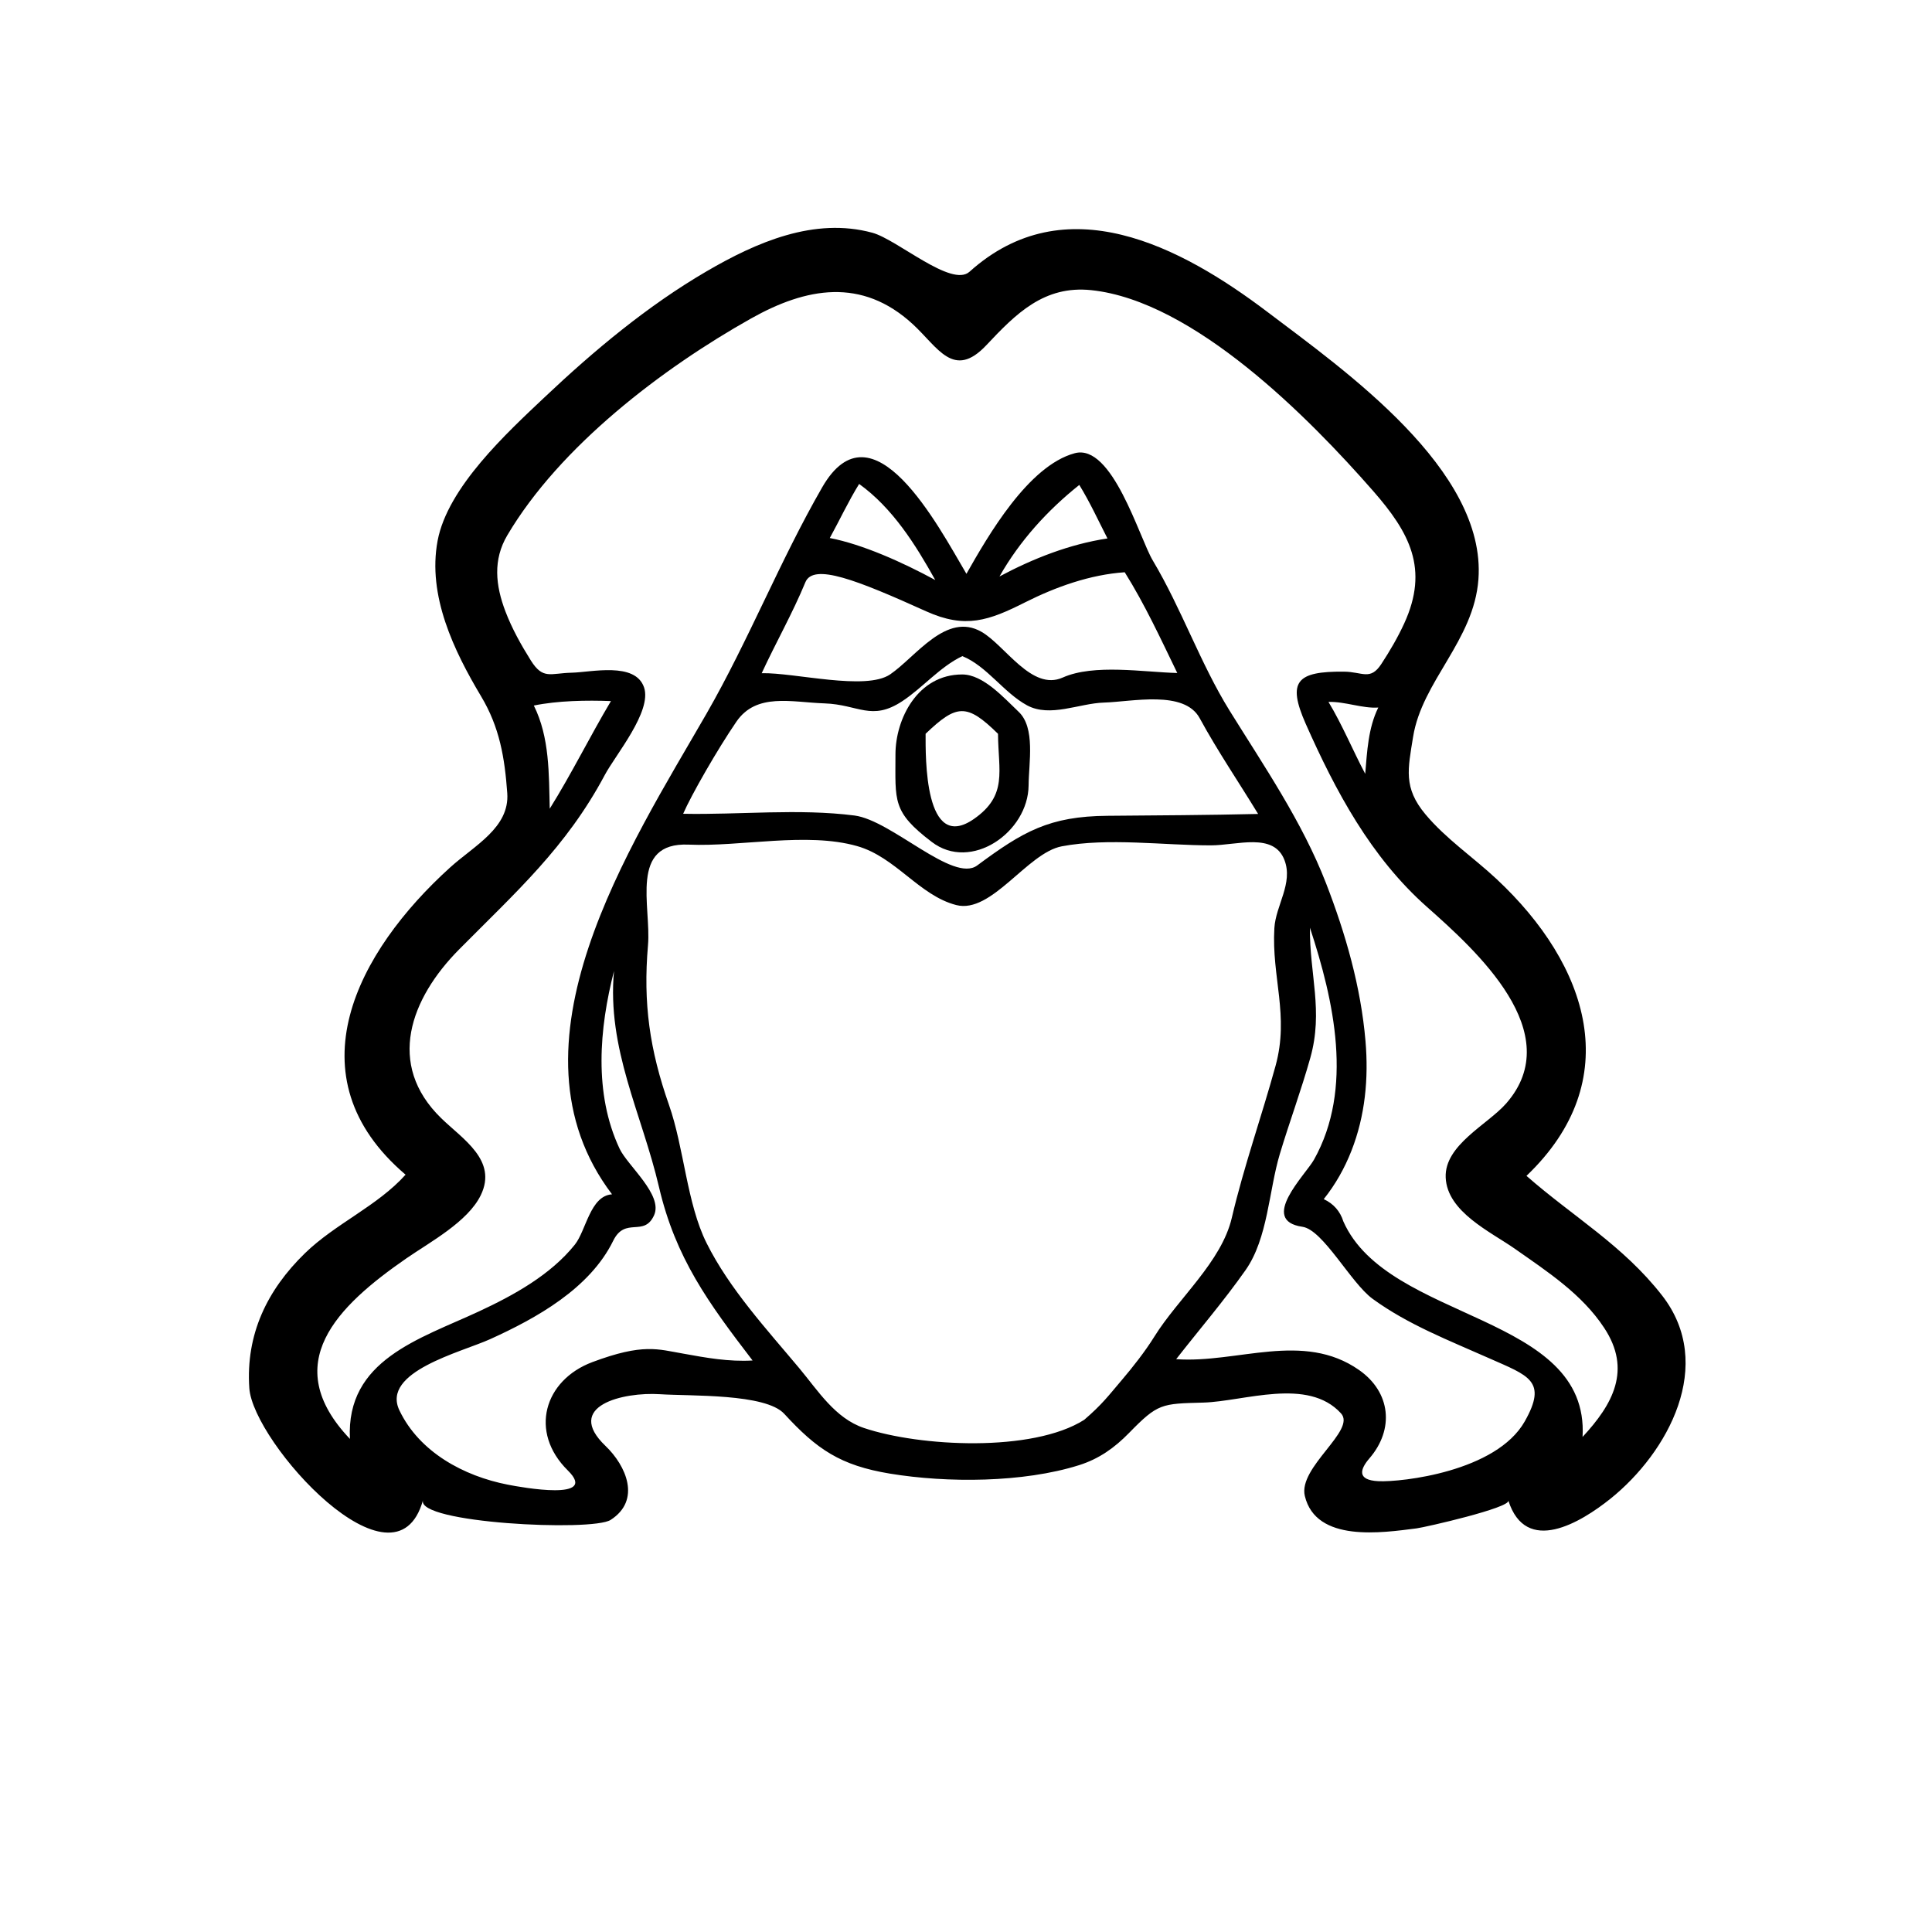
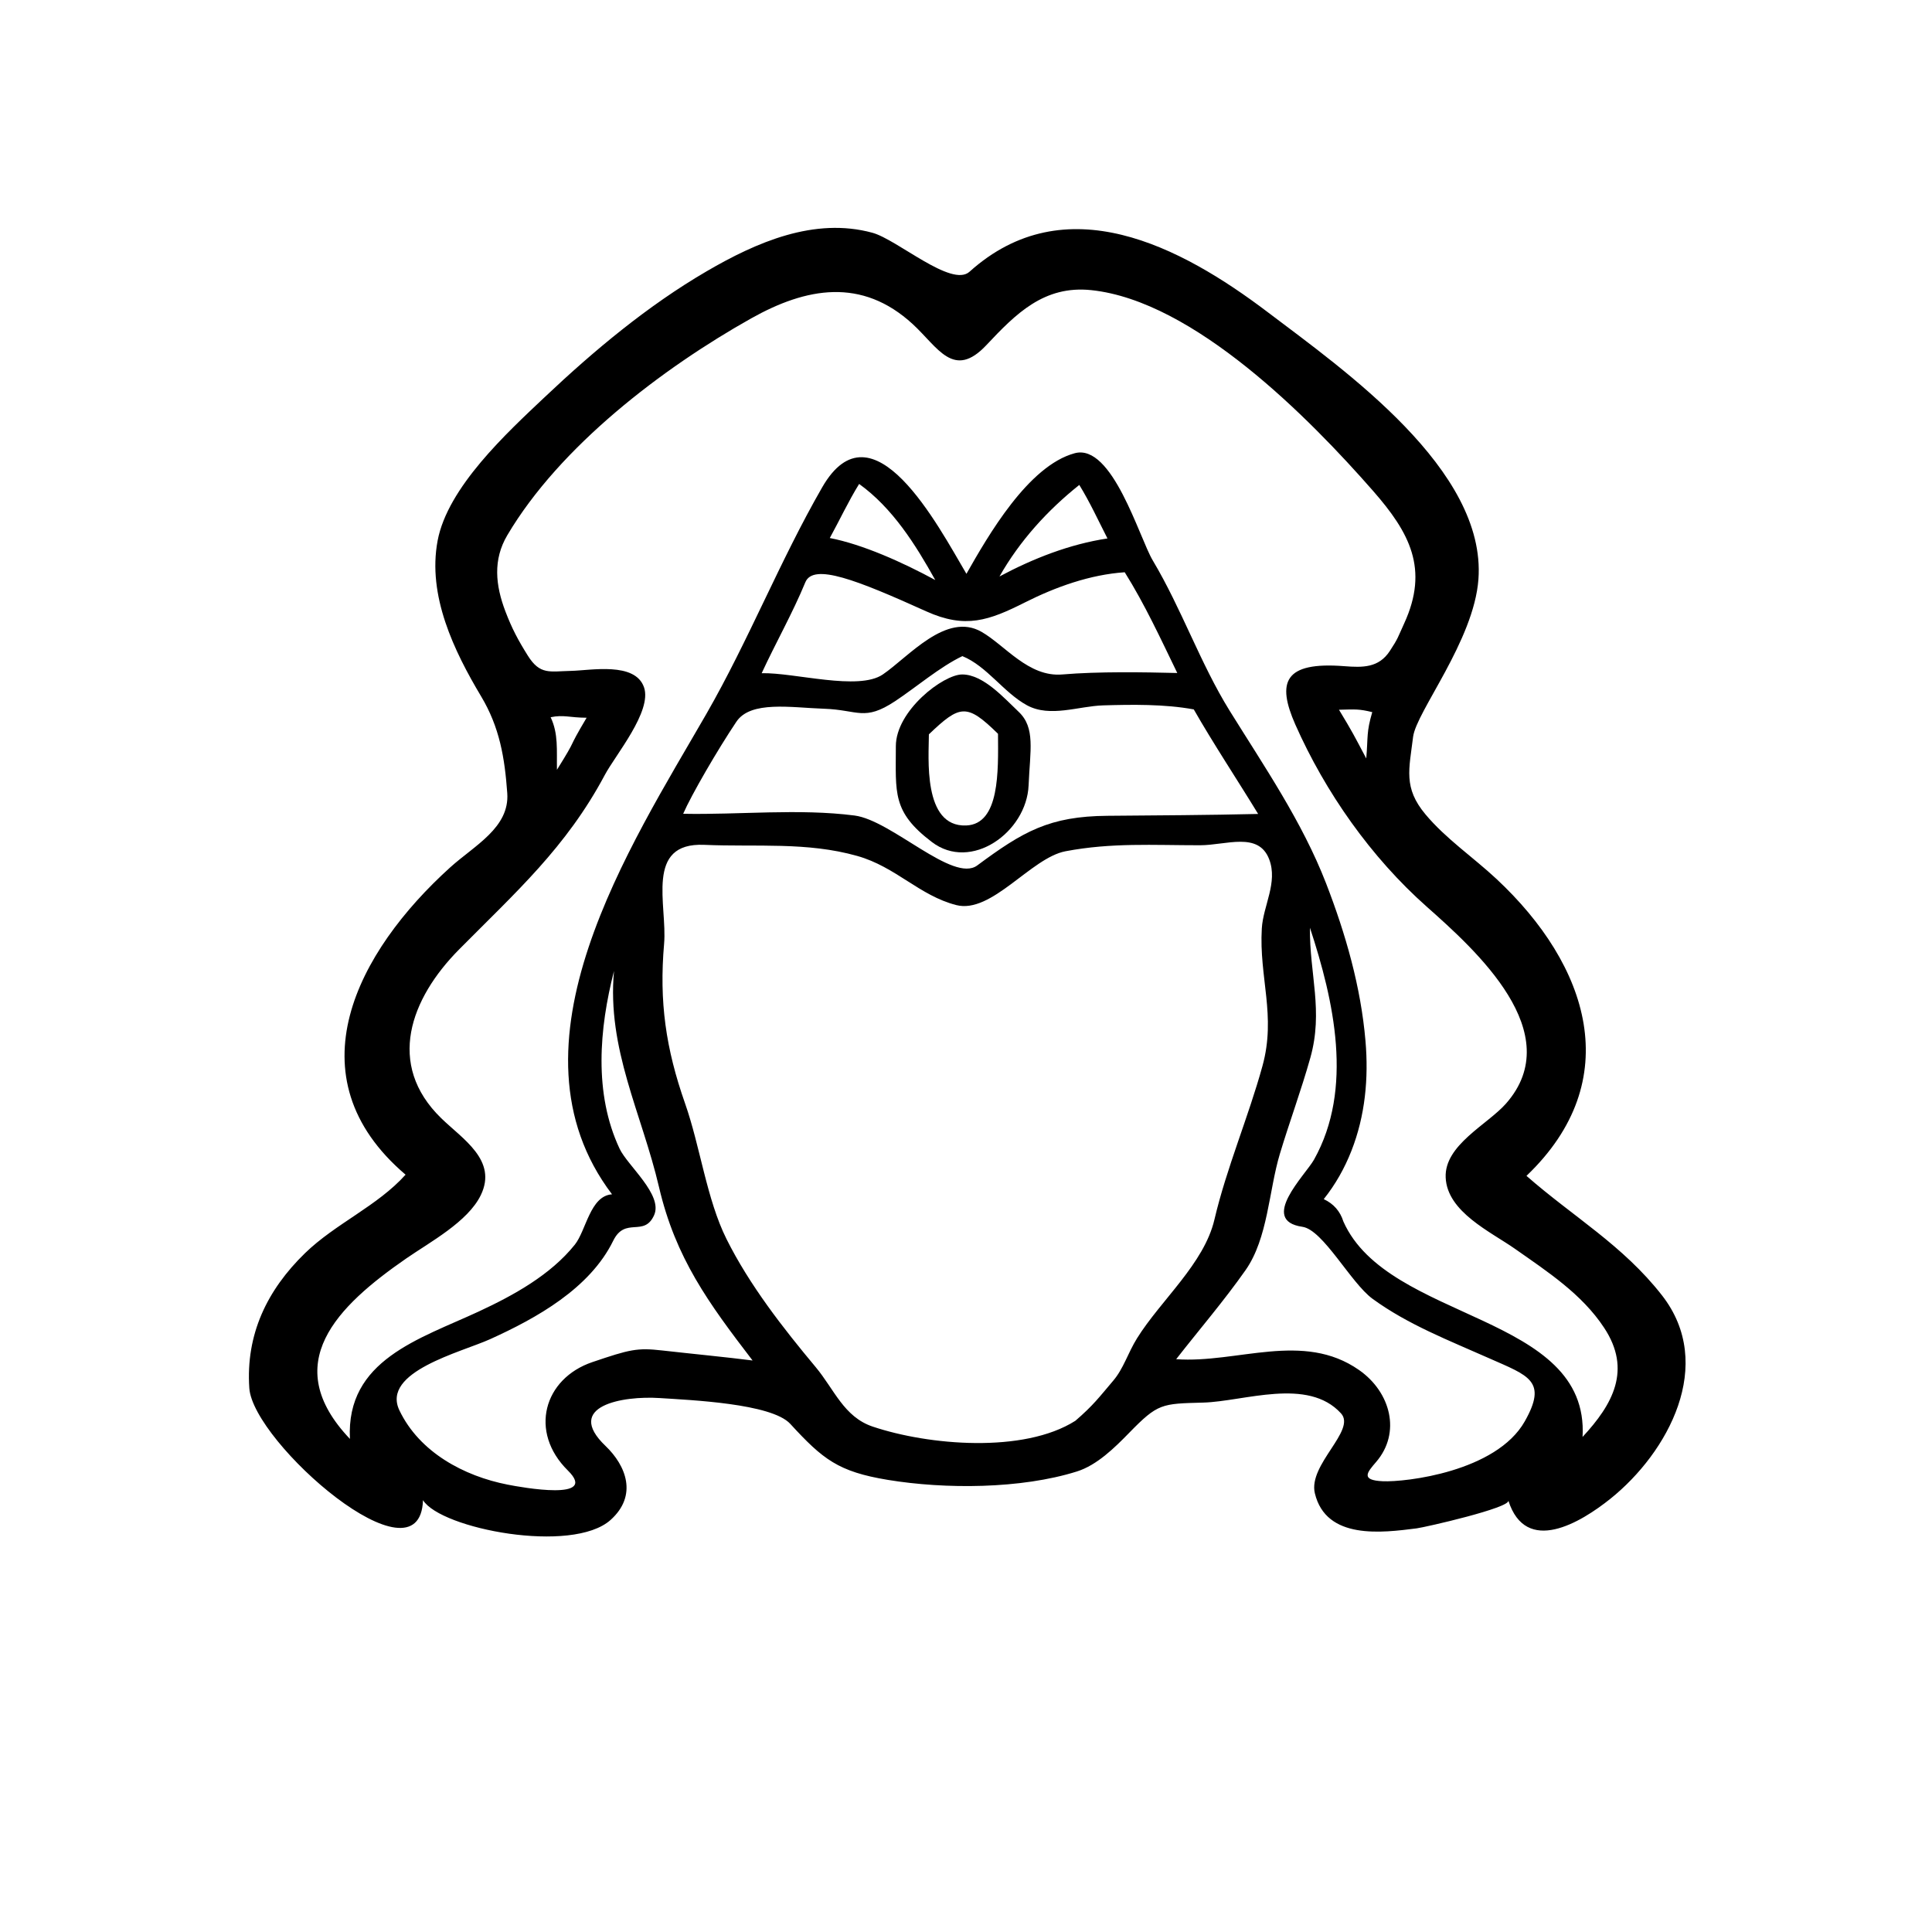
<svg xmlns="http://www.w3.org/2000/svg" version="1.1" id="Layer_1" x="0px" y="0px" width="90px" height="90px" viewBox="0 0 90 90" enable-background="new 0 0 90 90" xml:space="preserve">
  <g>
-     <path d="M77.423,60.344c-1.826-2.34-4.128-3.651-6.314-5.568c4.667-4.457,2.896-9.823-1.396-13.83   c-1.081-1.01-2.364-1.876-3.313-3.015c-1.034-1.238-0.814-2.103-0.573-3.602c0.417-2.604,2.833-4.48,3.044-7.344   c0.374-5.104-6.25-9.741-9.819-12.446c-4.061-3.077-9.429-5.891-13.889-1.88c-0.837,0.753-3.366-1.502-4.526-1.817   c-2.703-0.736-5.399,0.443-7.718,1.795c-2.739,1.596-5.25,3.694-7.548,5.866c-1.753,1.656-4.52,4.197-4.986,6.689   c-0.479,2.556,0.761,5.127,2.028,7.248c0.861,1.44,1.098,2.851,1.217,4.507c0.115,1.611-1.53,2.439-2.661,3.462   c-4.317,3.903-7.451,9.737-2.076,14.312c-1.303,1.456-3.268,2.28-4.685,3.657c-1.771,1.722-2.763,3.786-2.594,6.287   c0.172,2.54,6.794,9.87,8.091,5.218c-0.326,1.068,7.873,1.475,8.739,0.921c1.438-0.921,0.722-2.529-0.236-3.446   c-1.949-1.863,0.819-2.523,2.541-2.41c1.415,0.093,4.91-0.041,5.784,0.913c1.518,1.654,2.614,2.404,4.918,2.785   c2.674,0.441,6.212,0.427,8.813-0.392c0.933-0.294,1.658-0.811,2.335-1.505c1.342-1.376,1.505-1.359,3.45-1.411   c1.898-0.051,4.874-1.199,6.422,0.504c0.718,0.791-2.008,2.508-1.687,3.847c0.525,2.185,3.611,1.711,5.209,1.508   c0.407-0.053,4.377-0.96,4.271-1.296c0.82,2.571,3.373,1.025,4.76-0.087C77.697,67.666,79.941,63.574,77.423,60.344z    M31.817,63.055c-1.169-0.2-1.849-0.492-4.225,0.398c-2.232,0.837-2.967,3.245-1.138,5.049c1.459,1.44-2.142,0.789-2.806,0.658   c-2.042-0.399-4.11-1.512-5.041-3.458c-0.863-1.804,2.873-2.706,4.231-3.321c2.159-0.979,4.639-2.36,5.727-4.581   c0.563-1.146,1.438-0.147,1.906-1.193c0.425-0.947-1.24-2.311-1.608-3.096c-1.21-2.575-0.947-5.602-0.26-8.279   c-0.337,3.631,1.293,6.632,2.095,10.063c0.773,3.311,2.308,5.405,4.36,8.082C33.944,63.441,32.907,63.253,31.817,63.055z    M52.271,64.272c-0.651,0.766-0.928,1.149-1.765,1.869c-2.412,1.529-7.663,1.252-10.257,0.381   c-1.345-0.451-2.144-1.741-3.009-2.777c-1.521-1.82-3.259-3.7-4.326-5.84c-0.921-1.846-1.047-4.434-1.75-6.434   c-0.899-2.56-1.212-4.739-0.978-7.438c0.158-1.8-0.895-4.81,1.897-4.687c2.432,0.106,5.492-0.598,7.84,0.067   c1.8,0.508,2.905,2.308,4.623,2.748c1.647,0.422,3.306-2.43,4.914-2.736c2.156-0.409,4.754-0.044,6.949-0.045   c1.214-0.001,2.928-0.619,3.427,0.687c0.412,1.082-0.408,2.108-0.471,3.167c-0.135,2.283,0.701,4.066,0.056,6.414   c-0.657,2.389-1.472,4.669-2.039,7.084c-0.481,2.053-2.495,3.747-3.604,5.527C53.348,62.953,52.755,63.704,52.271,64.272z    M43.146,28.478c1.824,0.824,2.921,0.432,4.604-0.417c1.433-0.721,3.033-1.294,4.644-1.403c0.938,1.497,1.678,3.106,2.448,4.693   c-1.553-0.038-3.885-0.437-5.337,0.212c-1.442,0.645-2.683-1.499-3.781-2.129c-1.646-0.944-3.058,1.163-4.257,1.981   c-1.137,0.775-4.446-0.089-5.984-0.055c0.657-1.421,1.438-2.792,2.034-4.236C37.891,26.219,39.914,27.018,43.146,28.478z    M38.655,25.063c0.461-0.837,0.863-1.705,1.367-2.519c1.558,1.121,2.627,2.826,3.546,4.476   C42.04,26.191,40.18,25.357,38.655,25.063z M46.56,26.854c0.939-1.654,2.233-3.081,3.718-4.264   c0.493,0.801,0.884,1.657,1.312,2.493C49.824,25.35,48.127,26.018,46.56,26.854z M38.406,32.766c1.59,0.054,2.19,0.845,3.627-0.103   c0.963-0.635,1.752-1.6,2.797-2.098c1.141,0.463,1.923,1.698,3.012,2.291c1.074,0.582,2.436-0.094,3.581-0.127   c1.319-0.039,3.742-0.596,4.462,0.725c0.843,1.547,1.808,2.96,2.723,4.463c-2.338,0.055-4.678,0.067-7.017,0.086   c-2.71,0.021-3.936,0.732-6.069,2.313c-1.122,0.83-3.989-2.104-5.715-2.326c-2.596-0.333-5.366-0.029-7.983-0.081   c0.386-0.888,1.599-3.003,2.477-4.286C35.235,32.255,36.87,32.714,38.406,32.766z M71.03,66.212   c-1.33,2.35-5.753,2.835-6.806,2.788s-0.85-0.578-0.432-1.063c1.173-1.359,0.994-3.085-0.482-4.117   c-2.608-1.824-5.679-0.3-8.519-0.505c1.081-1.385,2.222-2.711,3.232-4.148c1.044-1.488,1.083-3.7,1.596-5.409   c0.451-1.5,0.995-2.965,1.419-4.474c0.619-2.195-0.04-3.897-0.016-6.068c1.117,3.394,2.044,7.496,0.188,10.807   c-0.396,0.705-2.58,2.832-0.54,3.125c0.968,0.139,2.258,2.619,3.271,3.356c1.651,1.204,3.565,1.94,5.425,2.767   C71.201,64.085,72.102,64.319,71.03,66.212z M73.722,66.938c0.331-5.768-9.051-5.343-11.141-10.033   c-0.151-0.482-0.457-0.83-0.916-1.045c0.542-0.678,0.972-1.441,1.289-2.249c0.641-1.63,0.805-3.379,0.656-5.113   c-0.215-2.527-0.925-4.994-1.838-7.353c-1.115-2.873-2.877-5.438-4.495-8.044c-1.364-2.202-2.229-4.732-3.576-6.992   c-0.627-1.051-1.884-5.469-3.637-4.996c-2.167,0.585-4.04,3.849-5.044,5.618c-1.318-2.236-4.375-8.101-6.719-4.03   c-1.971,3.422-3.43,7.137-5.394,10.553c-3.516,6.115-9.661,15.443-4.396,22.382c-1.021,0.068-1.205,1.687-1.735,2.347   c-1.13,1.411-2.857,2.36-4.468,3.109c-2.765,1.286-6.196,2.259-6.007,5.938c-3.333-3.503-0.597-6.178,2.632-8.412   c1.097-0.758,2.864-1.703,3.465-2.945c0.786-1.623-0.838-2.604-1.844-3.582c-2.581-2.511-1.432-5.575,0.829-7.859   c2.639-2.667,4.989-4.748,6.793-8.135c0.491-0.923,2.207-2.958,1.826-4.076c-0.412-1.203-2.458-0.704-3.368-0.684   c-1.005,0.022-1.337,0.338-1.91-0.577c-0.453-0.723-0.872-1.474-1.177-2.272c-0.468-1.226-0.588-2.414,0.085-3.552   c2.451-4.148,7.226-7.781,11.359-10.102c2.563-1.438,5.151-1.924,7.532,0.269c1.172,1.079,1.899,2.598,3.425,0.977   c1.377-1.464,2.688-2.795,4.892-2.563c4.775,0.503,10.152,5.957,13.126,9.354c1.694,1.935,2.615,3.627,1.447,6.172   c-0.302,0.658-0.67,1.285-1.067,1.891c-0.516,0.786-0.877,0.36-1.742,0.354c-2.194-0.019-2.652,0.448-1.782,2.422   c1.397,3.152,3.043,6.226,5.646,8.533c2.275,2.019,6.58,5.874,3.692,9.164c-0.862,0.981-2.877,1.932-2.814,3.445   c0.066,1.607,2.101,2.533,3.227,3.324c1.51,1.061,3.119,2.106,4.153,3.677C76.024,63.815,75.131,65.419,73.722,66.938z    M24.868,32.867c1.11-0.229,2.464-0.252,3.592-0.208c-0.981,1.649-1.833,3.384-2.851,5.013   C25.567,36.054,25.608,34.351,24.868,32.867z M64.206,32.96c-0.47,0.95-0.521,2.054-0.609,3.088   c-0.576-1.089-1.078-2.304-1.712-3.351C62.656,32.676,63.475,33.012,64.206,32.96z" />
-     <path d="M43.4,39.217c1.837,1.411,4.5-0.453,4.516-2.631c0.008-1.063,0.326-2.685-0.466-3.43c-0.663-0.623-1.638-1.737-2.627-1.737   c-2.077,0-3.109,2.073-3.109,3.725C41.714,37.325,41.554,37.809,43.4,39.217z M43.118,34.182c1.452-1.387,1.919-1.425,3.373,0.001   c0.012,1.739,0.462,2.86-1.116,3.963C43.048,39.772,43.118,35.23,43.118,34.182z" />
+     <path d="M77.423,60.344c-1.826-2.34-4.128-3.651-6.314-5.568c4.667-4.457,2.896-9.823-1.396-13.83   c-1.081-1.01-2.364-1.876-3.313-3.015c-1.034-1.238-0.758-2.095-0.573-3.602c0.144-1.173,2.833-4.48,3.044-7.344   c0.374-5.104-6.25-9.741-9.819-12.446c-4.061-3.077-9.429-5.891-13.889-1.88c-0.837,0.753-3.366-1.502-4.526-1.817   c-2.703-0.736-5.399,0.443-7.718,1.795c-2.739,1.596-5.25,3.694-7.548,5.866c-1.753,1.656-4.52,4.197-4.986,6.689   c-0.479,2.556,0.761,5.127,2.028,7.248c0.861,1.44,1.098,2.851,1.217,4.507c0.115,1.611-1.53,2.439-2.661,3.462   c-4.317,3.903-7.451,9.737-2.076,14.312c-1.303,1.456-3.268,2.28-4.685,3.657c-1.771,1.722-2.763,3.786-2.594,6.287   c0.172,2.54,7.95,9.335,8.091,5.218c0.828,1.336,6.953,2.523,8.739,0.921c1.271-1.141,0.722-2.529-0.236-3.446   c-1.949-1.863,0.802-2.345,2.523-2.231c1.415,0.093,5.209,0.248,6.083,1.202c1.518,1.654,2.238,2.229,4.542,2.609   c2.674,0.441,6.212,0.427,8.813-0.392c0.933-0.294,1.753-1.103,2.43-1.797c1.342-1.376,1.505-1.359,3.45-1.411   c1.898-0.051,4.874-1.199,6.422,0.504c0.718,0.791-1.541,2.382-1.22,3.721c0.525,2.185,3.145,1.837,4.742,1.634   c0.407-0.053,4.377-0.96,4.271-1.296c0.82,2.571,3.373,1.025,4.76-0.087C77.697,67.666,79.941,63.574,77.423,60.344z    M30.858,62.911c-1.179-0.134-1.513-0.053-3.266,0.542c-2.258,0.766-2.967,3.245-1.138,5.049c1.459,1.44-2.142,0.789-2.806,0.658   c-2.042-0.399-4.11-1.512-5.041-3.458c-0.863-1.804,2.873-2.706,4.231-3.321c2.159-0.979,4.639-2.36,5.727-4.581   c0.563-1.146,1.438-0.147,1.906-1.193c0.425-0.947-1.24-2.311-1.608-3.096c-1.21-2.575-0.947-5.602-0.26-8.279   c-0.337,3.631,1.293,6.632,2.095,10.063c0.773,3.311,2.308,5.405,4.36,8.082C33.917,63.229,32.151,63.058,30.858,62.911z    M51.858,64.318c-0.651,0.766-0.928,1.149-1.765,1.869c-2.412,1.529-6.844,1.141-9.438,0.27c-1.345-0.451-1.791-1.733-2.656-2.77   c-1.521-1.82-3.089-3.829-4.156-5.969c-0.921-1.846-1.226-4.313-1.929-6.313c-0.899-2.56-1.212-4.739-0.978-7.438   c0.158-1.8-0.918-4.734,1.874-4.611c2.432,0.106,4.778-0.147,7.126,0.518c1.8,0.508,2.893,1.848,4.61,2.288   c1.647,0.422,3.479-2.2,5.088-2.507c2.156-0.409,4.073-0.279,6.269-0.28c1.214-0.001,2.722-0.65,3.221,0.655   c0.412,1.082-0.281,2.16-0.344,3.219c-0.135,2.283,0.677,4.059,0.031,6.406c-0.657,2.389-1.672,4.745-2.239,7.16   c-0.481,2.053-2.495,3.747-3.604,5.527C52.537,63.036,52.342,63.75,51.858,64.318z M43.146,28.478   c1.824,0.824,2.921,0.432,4.604-0.417c1.433-0.721,3.033-1.294,4.644-1.403c0.938,1.497,1.678,3.106,2.448,4.693   c-1.553-0.038-3.659-0.075-5.357,0.068c-1.574,0.133-2.662-1.355-3.761-1.985c-1.646-0.944-3.399,1.167-4.599,1.985   c-1.137,0.775-4.104-0.093-5.643-0.059c0.657-1.421,1.438-2.792,2.034-4.236C37.891,26.219,39.914,27.018,43.146,28.478z    M38.655,25.063c0.461-0.837,0.863-1.705,1.367-2.519c1.558,1.121,2.627,2.826,3.546,4.476   C42.04,26.191,40.18,25.357,38.655,25.063z M46.56,26.854c0.939-1.654,2.233-3.081,3.718-4.264   c0.493,0.801,0.884,1.657,1.312,2.493C49.824,25.35,48.127,26.018,46.56,26.854z M38.391,33.016   c1.59,0.054,1.864,0.599,3.301-0.349c0.963-0.635,2.094-1.604,3.139-2.102c1.141,0.463,1.923,1.698,3.012,2.291   c1.074,0.582,2.403,0.036,3.549,0.003c1.319-0.039,2.86-0.064,4.219,0.188c0.871,1.531,2.083,3.367,2.998,4.87   c-2.338,0.055-4.678,0.067-7.017,0.086c-2.71,0.021-3.936,0.732-6.069,2.313c-1.122,0.83-3.989-2.104-5.715-2.326   c-2.596-0.333-5.366-0.029-7.983-0.081c0.386-0.888,1.611-2.994,2.477-4.286C34.969,32.625,36.854,32.964,38.391,33.016z    M71.03,66.212c-1.33,2.35-5.561,2.837-6.613,2.79s-0.73-0.413-0.313-0.897c1.173-1.359,0.683-3.252-0.794-4.284   c-2.608-1.824-5.679-0.3-8.519-0.505c1.081-1.385,2.222-2.711,3.232-4.148c1.044-1.488,1.083-3.7,1.596-5.409   c0.451-1.5,0.995-2.965,1.419-4.474c0.619-2.195-0.04-3.897-0.016-6.068c1.117,3.394,2.044,7.496,0.188,10.807   c-0.396,0.705-2.58,2.832-0.54,3.125c0.968,0.139,2.258,2.619,3.271,3.356c1.651,1.204,3.565,1.94,5.425,2.767   C71.201,64.085,72.102,64.319,71.03,66.212z M73.722,66.938c0.331-5.768-9.051-5.343-11.141-10.033   c-0.151-0.482-0.457-0.83-0.916-1.045c0.542-0.678,0.972-1.441,1.289-2.249c0.641-1.63,0.805-3.379,0.656-5.113   c-0.215-2.527-0.925-4.994-1.838-7.353c-1.115-2.873-2.877-5.438-4.495-8.044c-1.364-2.202-2.229-4.732-3.576-6.992   c-0.627-1.051-1.884-5.469-3.637-4.996c-2.167,0.585-4.04,3.849-5.044,5.618c-1.318-2.236-4.375-8.101-6.719-4.03   c-1.971,3.422-3.43,7.137-5.394,10.553c-3.516,6.115-9.661,15.443-4.396,22.382c-1.021,0.068-1.205,1.687-1.735,2.347   c-1.13,1.411-2.857,2.36-4.468,3.109c-2.765,1.286-6.196,2.259-6.007,5.938c-3.333-3.503-0.597-6.178,2.632-8.412   c1.097-0.758,2.864-1.703,3.465-2.945c0.786-1.623-0.838-2.604-1.844-3.582c-2.581-2.511-1.432-5.575,0.829-7.859   c2.639-2.667,4.989-4.748,6.793-8.135c0.491-0.923,2.207-2.958,1.826-4.076c-0.412-1.203-2.484-0.789-3.395-0.769   c-1.005,0.022-1.447,0.202-2.021-0.713c-0.453-0.723-0.735-1.253-1.04-2.052c-0.468-1.226-0.588-2.414,0.085-3.552   c2.451-4.148,7.226-7.781,11.359-10.102c2.563-1.438,5.151-1.924,7.532,0.269c1.172,1.079,1.899,2.598,3.425,0.977   c1.377-1.464,2.688-2.795,4.892-2.563c4.775,0.503,10.152,5.957,13.126,9.354c1.694,1.935,2.615,3.627,1.447,6.172   c-0.302,0.658-0.272,0.68-0.67,1.285c-0.516,0.786-1.258,0.773-2.12,0.706c-2.813-0.219-3.151,0.745-2.281,2.719   c1.397,3.152,3.522,6.182,6.126,8.489c2.275,2.019,6.58,5.874,3.692,9.164c-0.862,0.981-2.877,1.932-2.814,3.445   c0.066,1.607,2.101,2.533,3.227,3.324c1.51,1.061,3.119,2.106,4.153,3.677C76.024,63.815,75.131,65.419,73.722,66.938z    M25.651,33.411c0.614-0.126,0.877,0.021,1.676,0.024c-0.981,1.649-0.364,0.795-1.382,2.424   C25.928,34.938,26.018,34.186,25.651,33.411z M63.925,33.174c-0.279,0.95-0.191,1.123-0.28,2.157   c-0.576-1.089-0.636-1.221-1.27-2.268C63.146,33.042,63.312,33.024,63.925,33.174z" />
+     <path d="M43.4,39.217c1.837,1.411,4.424-0.455,4.516-2.631c0.069-1.641,0.326-2.685-0.466-3.43   c-0.663-0.623-1.638-1.737-2.627-1.737c-0.885,0-3.091,1.69-3.091,3.342C41.732,36.942,41.554,37.809,43.4,39.217z M43.271,34.208   c1.452-1.387,1.766-1.451,3.22-0.025c0.012,1.739,0.086,4.21-1.483,4.271C42.969,38.531,43.271,35.257,43.271,34.208z" />
  </g>
</svg>
